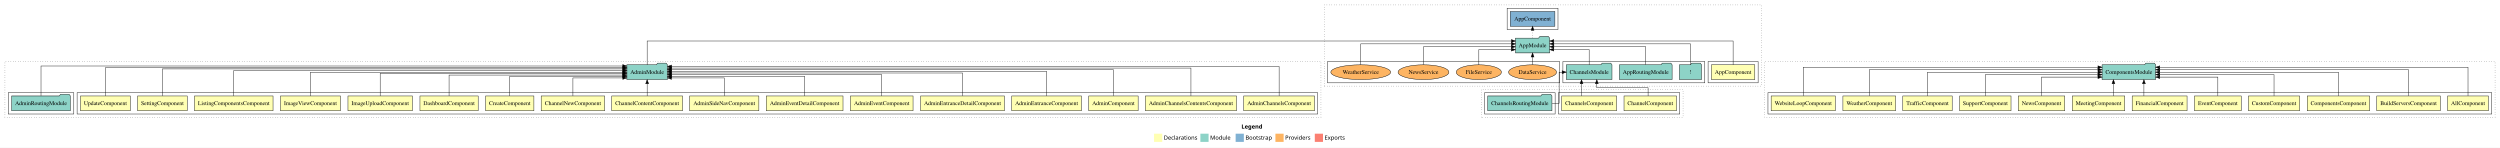
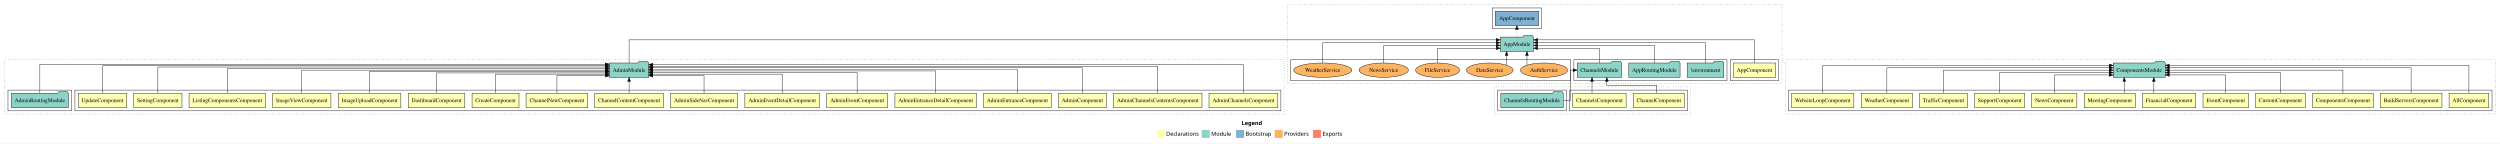
- <svg xmlns="http://www.w3.org/2000/svg" width="6096pt" height="360pt" viewBox="0.00 0.00 6096.00 360.00">
+ <svg xmlns="http://www.w3.org/2000/svg" width="6271pt" height="360pt" viewBox="0.00 0.00 6271.00 360.00">
  <g id="graph0" class="graph" transform="scale(1 1) rotate(0) translate(4 356)">
-     <polygon fill="#ffffff" stroke="transparent" points="-4,4 -4,-356 6092,-356 6092,4 -4,4" />
-     <text text-anchor="start" x="3023.009" y="-42.4" font-family="sans-serif" font-weight="bold" font-size="14.00" fill="#000000">Legend</text>
-     <polygon fill="#ffffb3" stroke="transparent" points="2810,-10 2810,-30 2830,-30 2830,-10 2810,-10" />
-     <text text-anchor="start" x="2833.629" y="-15.4" font-family="sans-serif" font-size="14.00" fill="#000000">  Declarations</text>
-     <polygon fill="#8dd3c7" stroke="transparent" points="2923,-10 2923,-30 2943,-30 2943,-10 2923,-10" />
-     <text text-anchor="start" x="2946.725" y="-15.4" font-family="sans-serif" font-size="14.00" fill="#000000">  Module</text>
-     <polygon fill="#80b1d3" stroke="transparent" points="3009,-10 3009,-30 3029,-30 3029,-10 3009,-10" />
-     <text text-anchor="start" x="3032.781" y="-15.4" font-family="sans-serif" font-size="14.00" fill="#000000">  Bootstrap</text>
-     <polygon fill="#fdb462" stroke="transparent" points="3106,-10 3106,-30 3126,-30 3126,-10 3106,-10" />
-     <text text-anchor="start" x="3129.673" y="-15.4" font-family="sans-serif" font-size="14.00" fill="#000000">  Providers</text>
-     <polygon fill="#fb8072" stroke="transparent" points="3202,-10 3202,-30 3222,-30 3222,-10 3202,-10" />
-     <text text-anchor="start" x="3225.726" y="-15.4" font-family="sans-serif" font-size="14.00" fill="#000000">  Exports</text>
+     <polygon fill="#ffffff" stroke="transparent" points="-4,4 -4,-356 6267,-356 6267,4 -4,4" />
+     <text text-anchor="start" x="3110.509" y="-42.4" font-family="sans-serif" font-weight="bold" font-size="14.00" fill="#000000">Legend</text>
+     <polygon fill="#ffffb3" stroke="transparent" points="2897.5,-10 2897.5,-30 2917.5,-30 2917.5,-10 2897.5,-10" />
+     <text text-anchor="start" x="2921.129" y="-15.4" font-family="sans-serif" font-size="14.00" fill="#000000">  Declarations</text>
+     <polygon fill="#8dd3c7" stroke="transparent" points="3010.5,-10 3010.5,-30 3030.5,-30 3030.5,-10 3010.5,-10" />
+     <text text-anchor="start" x="3034.225" y="-15.4" font-family="sans-serif" font-size="14.00" fill="#000000">  Module</text>
+     <polygon fill="#80b1d3" stroke="transparent" points="3096.5,-10 3096.5,-30 3116.5,-30 3116.5,-10 3096.5,-10" />
+     <text text-anchor="start" x="3120.281" y="-15.4" font-family="sans-serif" font-size="14.00" fill="#000000">  Bootstrap</text>
+     <polygon fill="#fdb462" stroke="transparent" points="3193.5,-10 3193.5,-30 3213.5,-30 3213.5,-10 3193.5,-10" />
+     <text text-anchor="start" x="3217.173" y="-15.4" font-family="sans-serif" font-size="14.00" fill="#000000">  Providers</text>
+     <polygon fill="#fb8072" stroke="transparent" points="3289.5,-10 3289.5,-30 3309.5,-30 3309.5,-10 3289.5,-10" />
+     <text text-anchor="start" x="3313.226" y="-15.4" font-family="sans-serif" font-size="14.00" fill="#000000">  Exports</text>
    <g id="clust1" class="cluster">
      <polygon fill="none" stroke="#000000" stroke-dasharray="1,5" points="8,-70 8,-206 3217,-206 3217,-70 8,-70" />
    </g>
    <g id="clust2" class="cluster">
      <polygon fill="none" stroke="#000000" points="184,-78 184,-130 3209,-130 3209,-78 184,-78" />
    </g>
    <g id="clust20" class="cluster">
      <polygon fill="none" stroke="#000000" points="16,-78 16,-130 176,-130 176,-78 16,-78" />
    </g>
    <g id="clust30" class="cluster">
-       <polygon fill="none" stroke="#000000" stroke-dasharray="1,5" points="3225,-146 3225,-344 4291,-344 4291,-146 3225,-146" />
+       <polygon fill="none" stroke="#000000" stroke-dasharray="1,5" points="3225,-146 3225,-344 4466,-344 4466,-146 3225,-146" />
    </g>
    <g id="clust31" class="cluster">
-       <polygon fill="none" stroke="#000000" points="4161,-154 4161,-206 4283,-206 4283,-154 4161,-154" />
+       <polygon fill="none" stroke="#000000" points="4336,-154 4336,-206 4458,-206 4458,-154 4336,-154" />
    </g>
    <g id="clust33" class="cluster">
-       <polygon fill="none" stroke="#000000" points="3807,-154 3807,-206 4153,-206 4153,-154 3807,-154" />
+       <polygon fill="none" stroke="#000000" points="3944,-154 3944,-206 4328,-206 4328,-154 3944,-154" />
    </g>
    <g id="clust35" class="cluster">
-       <polygon fill="none" stroke="#000000" points="3671,-284 3671,-336 3795,-336 3795,-284 3671,-284" />
+       <polygon fill="none" stroke="#000000" points="3739,-284 3739,-336 3863,-336 3863,-284 3739,-284" />
    </g>
    <g id="clust36" class="cluster">
-       <polygon fill="none" stroke="#000000" points="3233,-154 3233,-206 3799,-206 3799,-154 3233,-154" />
+       <polygon fill="none" stroke="#000000" points="3233,-154 3233,-206 3936,-206 3936,-154 3233,-154" />
    </g>
    <g id="clust43" class="cluster">
-       <polygon fill="none" stroke="#000000" stroke-dasharray="1,5" points="3608,-70 3608,-138 4100,-138 4100,-70 3608,-70" />
+       <polygon fill="none" stroke="#000000" stroke-dasharray="1,5" points="3745,-70 3745,-138 4237,-138 4237,-70 3745,-70" />
    </g>
    <g id="clust44" class="cluster">
-       <polygon fill="none" stroke="#000000" points="3796,-78 3796,-130 4092,-130 4092,-78 3796,-78" />
+       <polygon fill="none" stroke="#000000" points="3933,-78 3933,-130 4229,-130 4229,-78 3933,-78" />
    </g>
    <g id="clust47" class="cluster">
-       <polygon fill="none" stroke="#000000" points="3616,-78 3616,-130 3788,-130 3788,-78 3616,-78" />
+       <polygon fill="none" stroke="#000000" points="3753,-78 3753,-130 3925,-130 3925,-78 3753,-78" />
    </g>
    <g id="clust57" class="cluster">
-       <polygon fill="none" stroke="#000000" stroke-dasharray="1,5" points="4299,-70 4299,-206 6080,-206 6080,-70 4299,-70" />
+       <polygon fill="none" stroke="#000000" stroke-dasharray="1,5" points="4474,-70 4474,-206 6255,-206 6255,-70 4474,-70" />
    </g>
    <g id="clust58" class="cluster">
-       <polygon fill="none" stroke="#000000" points="4307,-78 4307,-130 6072,-130 6072,-78 4307,-78" />
+       <polygon fill="none" stroke="#000000" points="4482,-78 4482,-130 6247,-130 6247,-78 4482,-78" />
    </g>
    <g id="node1" class="node">
      <polygon fill="#ffffb3" stroke="#000000" points="3201.322,-122 3028.678,-122 3028.678,-86 3201.322,-86 3201.322,-122" />
      <text text-anchor="middle" x="3115" y="-99.8" font-family="Times,serif" font-size="14.00" fill="#000000">AdminChannelsComponent</text>
    </g>
    <g id="node18" class="node">
      <polygon fill="#8dd3c7" stroke="#000000" points="1623.439,-198 1620.439,-202 1599.439,-202 1596.439,-198 1524.561,-198 1524.561,-162 1623.439,-162 1623.439,-198" />
      <text text-anchor="middle" x="1574" y="-175.8" font-family="Times,serif" font-size="14.00" fill="#000000">AdminModule</text>
    </g>
    <g id="edge1" class="edge">
      <path fill="none" stroke="#000000" d="M3115,-122.213C3115,-148.511 3115,-194 3115,-194 3115,-194 1633.526,-194 1633.526,-194" />
      <polygon fill="#000000" stroke="#000000" points="1633.526,-190.5 1623.526,-194 1633.526,-197.5 1633.526,-190.5" />
    </g>
    <g id="node2" class="node">
      <polygon fill="#ffffb3" stroke="#000000" points="3011.098,-122 2788.902,-122 2788.902,-86 3011.098,-86 3011.098,-122" />
      <text text-anchor="middle" x="2900" y="-99.8" font-family="Times,serif" font-size="14.00" fill="#000000">AdminChannelsContentsComponent</text>
    </g>
    <g id="edge2" class="edge">
      <path fill="none" stroke="#000000" d="M2900,-122.238C2900,-147.483 2900,-190 2900,-190 2900,-190 1633.561,-190 1633.561,-190" />
      <polygon fill="#000000" stroke="#000000" points="1633.561,-186.5 1623.561,-190 1633.561,-193.5 1633.561,-186.5" />
    </g>
    <g id="node3" class="node">
      <polygon fill="#ffffb3" stroke="#000000" points="2771.22,-122 2650.78,-122 2650.78,-86 2771.22,-86 2771.22,-122" />
      <text text-anchor="middle" x="2711" y="-99.8" font-family="Times,serif" font-size="14.00" fill="#000000">AdminComponent</text>
    </g>
    <g id="edge3" class="edge">
      <path fill="none" stroke="#000000" d="M2711,-122.198C2711,-146.356 2711,-186 2711,-186 2711,-186 1633.22,-186 1633.22,-186" />
      <polygon fill="#000000" stroke="#000000" points="1633.22,-182.5 1623.22,-186 1633.22,-189.5 1633.22,-182.5" />
    </g>
    <g id="node4" class="node">
      <polygon fill="#ffffb3" stroke="#000000" points="2632.968,-122 2463.032,-122 2463.032,-86 2632.968,-86 2632.968,-122" />
      <text text-anchor="middle" x="2548" y="-99.8" font-family="Times,serif" font-size="14.00" fill="#000000">AdminEntranceComponent</text>
    </g>
    <g id="edge4" class="edge">
      <path fill="none" stroke="#000000" d="M2548,-122.091C2548,-145.133 2548,-182 2548,-182 2548,-182 1633.304,-182 1633.304,-182" />
      <polygon fill="#000000" stroke="#000000" points="1633.304,-178.5 1623.304,-182 1633.303,-185.5 1633.304,-178.5" />
    </g>
    <g id="node5" class="node">
      <polygon fill="#ffffb3" stroke="#000000" points="2445.175,-122 2240.825,-122 2240.825,-86 2445.175,-86 2445.175,-122" />
      <text text-anchor="middle" x="2343" y="-99.8" font-family="Times,serif" font-size="14.00" fill="#000000">AdminEntranceDetailComponent</text>
    </g>
    <g id="edge5" class="edge">
      <path fill="none" stroke="#000000" d="M2343,-122.292C2343,-144.206 2343,-178 2343,-178 2343,-178 1633.274,-178 1633.274,-178" />
      <polygon fill="#000000" stroke="#000000" points="1633.274,-174.5 1623.274,-178 1633.274,-181.5 1633.274,-174.5" />
    </g>
    <g id="node6" class="node">
      <polygon fill="#ffffb3" stroke="#000000" points="2222.378,-122 2069.622,-122 2069.622,-86 2222.378,-86 2222.378,-122" />
      <text text-anchor="middle" x="2146" y="-99.8" font-family="Times,serif" font-size="14.00" fill="#000000">AdminEventComponent</text>
    </g>
    <g id="edge6" class="edge">
      <path fill="none" stroke="#000000" d="M2146,-122.027C2146,-142.767 2146,-174 2146,-174 2146,-174 1633.264,-174 1633.264,-174" />
      <polygon fill="#000000" stroke="#000000" points="1633.264,-170.5 1623.264,-174 1633.263,-177.5 1633.264,-170.5" />
    </g>
    <g id="node7" class="node">
      <polygon fill="#ffffb3" stroke="#000000" points="2051.586,-122 1864.414,-122 1864.414,-86 2051.586,-86 2051.586,-122" />
      <text text-anchor="middle" x="1958" y="-99.8" font-family="Times,serif" font-size="14.00" fill="#000000">AdminEventDetailComponent</text>
    </g>
    <g id="edge7" class="edge">
      <path fill="none" stroke="#000000" d="M1958,-122.035C1958,-141.576 1958,-170 1958,-170 1958,-170 1633.415,-170 1633.415,-170" />
      <polygon fill="#000000" stroke="#000000" points="1633.415,-166.5 1623.415,-170 1633.415,-173.5 1633.415,-166.5" />
    </g>
    <g id="node8" class="node">
      <polygon fill="#ffffb3" stroke="#000000" points="1846.43,-122 1677.57,-122 1677.57,-86 1846.43,-86 1846.43,-122" />
      <text text-anchor="middle" x="1762" y="-99.8" font-family="Times,serif" font-size="14.00" fill="#000000">AdminSideNavComponent</text>
    </g>
    <g id="edge8" class="edge">
      <path fill="none" stroke="#000000" d="M1762,-122.267C1762,-140.555 1762,-166 1762,-166 1762,-166 1633.395,-166 1633.395,-166" />
      <polygon fill="#000000" stroke="#000000" points="1633.395,-162.5 1623.395,-166 1633.395,-169.5 1633.395,-162.5" />
    </g>
    <g id="node9" class="node">
      <polygon fill="#ffffb3" stroke="#000000" points="1660.322,-122 1487.678,-122 1487.678,-86 1660.322,-86 1660.322,-122" />
      <text text-anchor="middle" x="1574" y="-99.8" font-family="Times,serif" font-size="14.00" fill="#000000">ChannelContentComponent</text>
    </g>
    <g id="edge9" class="edge">
      <path fill="none" stroke="#000000" d="M1574,-122.011C1574,-122.011 1574,-151.855 1574,-151.855" />
      <polygon fill="#000000" stroke="#000000" points="1570.5,-151.855 1574,-161.855 1577.5,-151.855 1570.5,-151.855" />
    </g>
    <g id="node10" class="node">
      <polygon fill="#ffffb3" stroke="#000000" points="1470.417,-122 1315.583,-122 1315.583,-86 1470.417,-86 1470.417,-122" />
      <text text-anchor="middle" x="1393" y="-99.8" font-family="Times,serif" font-size="14.00" fill="#000000">ChannelNewComponent</text>
    </g>
    <g id="edge10" class="edge">
      <path fill="none" stroke="#000000" d="M1393,-122.267C1393,-140.555 1393,-166 1393,-166 1393,-166 1514.541,-166 1514.541,-166" />
      <polygon fill="#000000" stroke="#000000" points="1514.541,-169.5 1524.541,-166 1514.541,-162.5 1514.541,-169.5" />
    </g>
    <g id="node11" class="node">
      <polygon fill="#ffffb3" stroke="#000000" points="1297.864,-122 1180.136,-122 1180.136,-86 1297.864,-86 1297.864,-122" />
      <text text-anchor="middle" x="1239" y="-99.8" font-family="Times,serif" font-size="14.00" fill="#000000">CreateComponent</text>
    </g>
    <g id="edge11" class="edge">
      <path fill="none" stroke="#000000" d="M1239,-122.035C1239,-141.576 1239,-170 1239,-170 1239,-170 1514.57,-170 1514.57,-170" />
      <polygon fill="#000000" stroke="#000000" points="1514.57,-173.5 1524.57,-170 1514.57,-166.5 1514.57,-173.5" />
    </g>
    <g id="node12" class="node">
      <polygon fill="#ffffb3" stroke="#000000" points="1161.973,-122 1020.027,-122 1020.027,-86 1161.973,-86 1161.973,-122" />
      <text text-anchor="middle" x="1091" y="-99.8" font-family="Times,serif" font-size="14.00" fill="#000000">DashboardComponent</text>
    </g>
    <g id="edge12" class="edge">
      <path fill="none" stroke="#000000" d="M1091,-122.129C1091,-142.572 1091,-173 1091,-173 1091,-173 1514.58,-173 1514.58,-173" />
      <polygon fill="#000000" stroke="#000000" points="1514.58,-176.5 1524.58,-173 1514.58,-169.5 1514.58,-176.5" />
    </g>
    <g id="node13" class="node">
      <polygon fill="#ffffb3" stroke="#000000" points="1001.525,-122 844.475,-122 844.475,-86 1001.525,-86 1001.525,-122" />
      <text text-anchor="middle" x="923" y="-99.8" font-family="Times,serif" font-size="14.00" fill="#000000">ImageUploadComponent</text>
    </g>
    <g id="edge13" class="edge">
      <path fill="none" stroke="#000000" d="M923,-122.045C923,-143.662 923,-177 923,-177 923,-177 1514.535,-177 1514.535,-177" />
      <polygon fill="#000000" stroke="#000000" points="1514.535,-180.5 1524.535,-177 1514.535,-173.5 1514.535,-180.5" />
    </g>
    <g id="node14" class="node">
      <polygon fill="#ffffb3" stroke="#000000" points="826.132,-122 679.868,-122 679.868,-86 826.132,-86 826.132,-122" />
      <text text-anchor="middle" x="753" y="-99.8" font-family="Times,serif" font-size="14.00" fill="#000000">ImageViewComponent</text>
    </g>
    <g id="edge14" class="edge">
      <path fill="none" stroke="#000000" d="M753,-122.011C753,-144.485 753,-180 753,-180 753,-180 1514.492,-180 1514.492,-180" />
      <polygon fill="#000000" stroke="#000000" points="1514.492,-183.5 1524.492,-180 1514.492,-176.5 1514.492,-183.5" />
    </g>
    <g id="node15" class="node">
      <polygon fill="#ffffb3" stroke="#000000" points="661.779,-122 470.221,-122 470.221,-86 661.779,-86 661.779,-122" />
      <text text-anchor="middle" x="566" y="-99.8" font-family="Times,serif" font-size="14.00" fill="#000000">ListingComponentsComponent</text>
    </g>
    <g id="edge15" class="edge">
      <path fill="none" stroke="#000000" d="M566,-122.153C566,-145.757 566,-184 566,-184 566,-184 1514.7,-184 1514.7,-184" />
      <polygon fill="#000000" stroke="#000000" points="1514.7,-187.5 1524.7,-184 1514.7,-180.5 1514.7,-187.5" />
    </g>
    <g id="node16" class="node">
      <polygon fill="#ffffb3" stroke="#000000" points="452.501,-122 331.499,-122 331.499,-86 452.501,-86 452.501,-122" />
      <text text-anchor="middle" x="392" y="-99.8" font-family="Times,serif" font-size="14.00" fill="#000000">SettingComponent</text>
    </g>
    <g id="edge16" class="edge">
      <path fill="none" stroke="#000000" d="M392,-122.227C392,-146.932 392,-188 392,-188 392,-188 1514.716,-188 1514.716,-188" />
      <polygon fill="#000000" stroke="#000000" points="1514.716,-191.5 1524.716,-188 1514.716,-184.5 1514.716,-191.5" />
    </g>
    <g id="node17" class="node">
      <polygon fill="#ffffb3" stroke="#000000" points="313.759,-122 192.241,-122 192.241,-86 313.759,-86 313.759,-122" />
      <text text-anchor="middle" x="253" y="-99.8" font-family="Times,serif" font-size="14.00" fill="#000000">UpdateComponent</text>
    </g>
    <g id="edge17" class="edge">
      <path fill="none" stroke="#000000" d="M253,-122.026C253,-147.509 253,-191 253,-191 253,-191 1514.626,-191 1514.626,-191" />
      <polygon fill="#000000" stroke="#000000" points="1514.626,-194.5 1524.626,-191 1514.626,-187.5 1514.626,-194.5" />
    </g>
    <g id="node21" class="node">
-       <polygon fill="#8dd3c7" stroke="#000000" points="3774.657,-263 3771.657,-267 3750.657,-267 3747.657,-263 3691.343,-263 3691.343,-227 3774.657,-227 3774.657,-263" />
-       <text text-anchor="middle" x="3733" y="-240.8" font-family="Times,serif" font-size="14.00" fill="#000000">AppModule</text>
+       <polygon fill="#8dd3c7" stroke="#000000" points="3842.657,-263 3839.657,-267 3818.657,-267 3815.657,-263 3759.343,-263 3759.343,-227 3842.657,-227 3842.657,-263" />
+       <text text-anchor="middle" x="3801" y="-240.8" font-family="Times,serif" font-size="14.00" fill="#000000">AppModule</text>
    </g>
    <g id="edge21" class="edge">
-       <path fill="none" stroke="#000000" d="M1574,-198.011C1574,-220.485 1574,-256 1574,-256 1574,-256 3681.321,-256 3681.321,-256" />
-       <polygon fill="#000000" stroke="#000000" points="3681.321,-259.5 3691.321,-256 3681.321,-252.5 3681.321,-259.5" />
+       <path fill="none" stroke="#000000" d="M1574,-198.011C1574,-220.485 1574,-256 1574,-256 1574,-256 3748.991,-256 3748.991,-256" />
+       <polygon fill="#000000" stroke="#000000" points="3748.991,-259.5 3758.991,-256 3748.991,-252.5 3748.991,-259.5" />
    </g>
    <g id="node19" class="node">
      <polygon fill="#8dd3c7" stroke="#000000" points="167.556,-122 164.556,-126 143.556,-126 140.556,-122 24.444,-122 24.444,-86 167.556,-86 167.556,-122" />
      <text text-anchor="middle" x="96" y="-99.8" font-family="Times,serif" font-size="14.00" fill="#000000">AdminRoutingModule</text>
    </g>
    <g id="edge18" class="edge">
      <path fill="none" stroke="#000000" d="M96,-122.415C96,-149.006 96,-195 96,-195 96,-195 1514.402,-195 1514.402,-195" />
      <polygon fill="#000000" stroke="#000000" points="1514.402,-198.5 1524.402,-195 1514.402,-191.5 1514.402,-198.5" />
    </g>
    <g id="node20" class="node">
-       <polygon fill="#ffffb3" stroke="#000000" points="4274.94,-198 4169.06,-198 4169.06,-162 4274.94,-162 4274.94,-198" />
-       <text text-anchor="middle" x="4222" y="-175.8" font-family="Times,serif" font-size="14.00" fill="#000000">AppComponent</text>
+       <polygon fill="#ffffb3" stroke="#000000" points="4449.94,-198 4344.06,-198 4344.06,-162 4449.94,-162 4449.94,-198" />
+       <text text-anchor="middle" x="4397" y="-175.8" font-family="Times,serif" font-size="14.00" fill="#000000">AppComponent</text>
    </g>
    <g id="edge19" class="edge">
-       <path fill="none" stroke="#000000" d="M4222,-198.011C4222,-220.485 4222,-256 4222,-256 4222,-256 3784.692,-256 3784.692,-256" />
-       <polygon fill="#000000" stroke="#000000" points="3784.692,-252.5 3774.692,-256 3784.692,-259.5 3784.692,-252.5" />
+       <path fill="none" stroke="#000000" d="M4397,-198.011C4397,-220.485 4397,-256 4397,-256 4397,-256 3852.91,-256 3852.91,-256" />
+       <polygon fill="#000000" stroke="#000000" points="3852.91,-252.5 3842.91,-256 3852.91,-259.5 3852.91,-252.5" />
    </g>
    <g id="node25" class="node">
-       <polygon fill="#80b1d3" stroke="#000000" points="3787.439,-328 3678.561,-328 3678.561,-292 3787.439,-292 3787.439,-328" />
-       <text text-anchor="middle" x="3733" y="-305.8" font-family="Times,serif" font-size="14.00" fill="#000000">AppComponent </text>
+       <polygon fill="#80b1d3" stroke="#000000" points="3855.439,-328 3746.561,-328 3746.561,-292 3855.439,-292 3855.439,-328" />
+       <text text-anchor="middle" x="3801" y="-305.8" font-family="Times,serif" font-size="14.00" fill="#000000">AppComponent </text>
    </g>
    <g id="edge24" class="edge">
-       <path fill="none" stroke="#000000" stroke-dasharray="1,5" d="M3733,-263.106C3733,-263.106 3733,-281.991 3733,-281.991" />
-       <polygon fill="#000000" stroke="#000000" points="3729.5,-281.991 3733,-291.991 3736.5,-281.991 3729.5,-281.991" />
+       <path fill="none" stroke="#000000" stroke-dasharray="1,5" d="M3801,-263.106C3801,-263.106 3801,-281.991 3801,-281.991" />
+       <polygon fill="#000000" stroke="#000000" points="3797.5,-281.991 3801,-291.991 3804.5,-281.991 3797.5,-281.991" />
    </g>
    <g id="node22" class="node">
-       <polygon fill="#8dd3c7" stroke="#000000" points="4145,-198 4142,-202 4121,-202 4118,-198 4091,-198 4091,-162 4145,-162 4145,-198" />
-       <text text-anchor="middle" x="4118" y="-175.8" font-family="Times,serif" font-size="14.00" fill="#000000">!</text>
+       <polygon fill="#8dd3c7" stroke="#000000" points="4319.923,-198 4316.923,-202 4295.923,-202 4292.923,-198 4228.077,-198 4228.077,-162 4319.923,-162 4319.923,-198" />
+       <text text-anchor="middle" x="4274" y="-175.8" font-family="Times,serif" font-size="14.00" fill="#000000">!environment</text>
    </g>
    <g id="edge20" class="edge">
-       <path fill="none" stroke="#000000" d="M4118,-198.129C4118,-218.572 4118,-249 4118,-249 4118,-249 3784.935,-249 3784.935,-249" />
-       <polygon fill="#000000" stroke="#000000" points="3784.935,-245.5 3774.935,-249 3784.935,-252.5 3784.935,-245.5" />
+       <path fill="none" stroke="#000000" d="M4274,-198.129C4274,-218.572 4274,-249 4274,-249 4274,-249 3852.976,-249 3852.976,-249" />
+       <polygon fill="#000000" stroke="#000000" points="3852.976,-245.5 3842.976,-249 3852.976,-252.5 3852.976,-245.5" />
    </g>
    <g id="node23" class="node">
-       <polygon fill="#8dd3c7" stroke="#000000" points="4073.274,-198 4070.274,-202 4049.274,-202 4046.274,-198 3944.726,-198 3944.726,-162 4073.274,-162 4073.274,-198" />
-       <text text-anchor="middle" x="4009" y="-175.8" font-family="Times,serif" font-size="14.00" fill="#000000">AppRoutingModule</text>
+       <polygon fill="#8dd3c7" stroke="#000000" points="4210.274,-198 4207.274,-202 4186.274,-202 4183.274,-198 4081.726,-198 4081.726,-162 4210.274,-162 4210.274,-198" />
+       <text text-anchor="middle" x="4146" y="-175.8" font-family="Times,serif" font-size="14.00" fill="#000000">AppRoutingModule</text>
    </g>
    <g id="edge22" class="edge">
-       <path fill="none" stroke="#000000" d="M4009,-198.267C4009,-216.555 4009,-242 4009,-242 4009,-242 3784.919,-242 3784.919,-242" />
-       <polygon fill="#000000" stroke="#000000" points="3784.919,-238.5 3774.919,-242 3784.918,-245.5 3784.919,-238.5" />
+       <path fill="none" stroke="#000000" d="M4146,-198.267C4146,-216.555 4146,-242 4146,-242 4146,-242 3852.959,-242 3852.959,-242" />
+       <polygon fill="#000000" stroke="#000000" points="3852.959,-238.5 3842.959,-242 3852.959,-245.5 3852.959,-238.5" />
    </g>
    <g id="node24" class="node">
-       <polygon fill="#8dd3c7" stroke="#000000" points="3926.651,-198 3923.651,-202 3902.651,-202 3899.651,-198 3815.349,-198 3815.349,-162 3926.651,-162 3926.651,-198" />
-       <text text-anchor="middle" x="3871" y="-175.8" font-family="Times,serif" font-size="14.00" fill="#000000">ChannelsModule</text>
+       <polygon fill="#8dd3c7" stroke="#000000" points="4063.651,-198 4060.651,-202 4039.651,-202 4036.651,-198 3952.349,-198 3952.349,-162 4063.651,-162 4063.651,-198" />
+       <text text-anchor="middle" x="4008" y="-175.8" font-family="Times,serif" font-size="14.00" fill="#000000">ChannelsModule</text>
    </g>
    <g id="edge23" class="edge">
-       <path fill="none" stroke="#000000" d="M3871,-198.009C3871,-214.049 3871,-235 3871,-235 3871,-235 3784.779,-235 3784.779,-235" />
-       <polygon fill="#000000" stroke="#000000" points="3784.779,-231.5 3774.779,-235 3784.779,-238.5 3784.779,-231.5" />
+       <path fill="none" stroke="#000000" d="M4008,-198.009C4008,-214.049 4008,-235 4008,-235 4008,-235 3852.89,-235 3852.89,-235" />
+       <polygon fill="#000000" stroke="#000000" points="3852.89,-231.5 3842.89,-235 3852.89,-238.5 3852.89,-231.5" />
    </g>
    <g id="node26" class="node">
+       <ellipse fill="#fdb462" stroke="#000000" cx="3869" cy="-180" rx="59.108" ry="18" />
+       <text text-anchor="middle" x="3869" y="-175.8" font-family="Times,serif" font-size="14.00" fill="#000000">AuthService</text>
+     </g>
+     <g id="edge25" class="edge">
+       <path fill="none" stroke="#000000" d="M3826.262,-192.533C3826.262,-192.533 3826.262,-216.851 3826.262,-216.851" />
+       <polygon fill="#000000" stroke="#000000" points="3822.762,-216.851 3826.262,-226.851 3829.762,-216.851 3822.762,-216.851" />
+     </g>
+     <g id="node27" class="node">
      <ellipse fill="#fdb462" stroke="#000000" cx="3733" cy="-180" rx="58.441" ry="18" />
      <text text-anchor="middle" x="3733" y="-175.8" font-family="Times,serif" font-size="14.00" fill="#000000">DataService</text>
    </g>
-     <g id="edge25" class="edge">
-       <path fill="none" stroke="#000000" d="M3733,-198.106C3733,-198.106 3733,-216.991 3733,-216.991" />
-       <polygon fill="#000000" stroke="#000000" points="3729.5,-216.991 3733,-226.991 3736.5,-216.991 3729.5,-216.991" />
-     </g>
-     <g id="node27" class="node">
+     <g id="edge26" class="edge">
+       <path fill="none" stroke="#000000" d="M3775.196,-192.533C3775.196,-192.533 3775.196,-216.851 3775.196,-216.851" />
+       <polygon fill="#000000" stroke="#000000" points="3771.696,-216.851 3775.196,-226.851 3778.696,-216.851 3771.696,-216.851" />
+     </g>
+     <g id="node28" class="node">
      <ellipse fill="#fdb462" stroke="#000000" cx="3602" cy="-180" rx="55.029" ry="18" />
      <text text-anchor="middle" x="3602" y="-175.8" font-family="Times,serif" font-size="14.00" fill="#000000">FileService</text>
    </g>
-     <g id="edge26" class="edge">
-       <path fill="none" stroke="#000000" d="M3602,-198.009C3602,-214.049 3602,-235 3602,-235 3602,-235 3681.191,-235 3681.191,-235" />
-       <polygon fill="#000000" stroke="#000000" points="3681.191,-238.5 3691.191,-235 3681.191,-231.5 3681.191,-238.5" />
-     </g>
-     <g id="node28" class="node">
+     <g id="edge27" class="edge">
+       <path fill="none" stroke="#000000" d="M3602,-198.009C3602,-214.049 3602,-235 3602,-235 3602,-235 3749.283,-235 3749.283,-235" />
+       <polygon fill="#000000" stroke="#000000" points="3749.283,-238.5 3759.283,-235 3749.283,-231.5 3749.283,-238.5" />
+     </g>
+     <g id="node29" class="node">
      <ellipse fill="#fdb462" stroke="#000000" cx="3467" cy="-180" rx="61.954" ry="18" />
      <text text-anchor="middle" x="3467" y="-175.8" font-family="Times,serif" font-size="14.00" fill="#000000">NewsService</text>
    </g>
-     <g id="edge27" class="edge">
-       <path fill="none" stroke="#000000" d="M3467,-198.267C3467,-216.555 3467,-242 3467,-242 3467,-242 3681.145,-242 3681.145,-242" />
-       <polygon fill="#000000" stroke="#000000" points="3681.145,-245.5 3691.145,-242 3681.145,-238.5 3681.145,-245.5" />
-     </g>
-     <g id="node29" class="node">
+     <g id="edge28" class="edge">
+       <path fill="none" stroke="#000000" d="M3467,-198.267C3467,-216.555 3467,-242 3467,-242 3467,-242 3749.037,-242 3749.037,-242" />
+       <polygon fill="#000000" stroke="#000000" points="3749.037,-245.5 3759.037,-242 3749.037,-238.5 3749.037,-245.5" />
+     </g>
+     <g id="node30" class="node">
      <ellipse fill="#fdb462" stroke="#000000" cx="3314" cy="-180" rx="72.889" ry="18" />
      <text text-anchor="middle" x="3314" y="-175.8" font-family="Times,serif" font-size="14.00" fill="#000000">WeatherService</text>
    </g>
-     <g id="edge28" class="edge">
-       <path fill="none" stroke="#000000" d="M3314,-198.129C3314,-218.572 3314,-249 3314,-249 3314,-249 3681.293,-249 3681.293,-249" />
-       <polygon fill="#000000" stroke="#000000" points="3681.293,-252.5 3691.293,-249 3681.293,-245.5 3681.293,-252.5" />
-     </g>
-     <g id="node30" class="node">
-       <polygon fill="#ffffb3" stroke="#000000" points="4083.989,-122 3956.011,-122 3956.011,-86 4083.989,-86 4083.989,-122" />
-       <text text-anchor="middle" x="4020" y="-99.8" font-family="Times,serif" font-size="14.00" fill="#000000">ChannelComponent</text>
-     </g>
    <g id="edge29" class="edge">
-       <path fill="none" stroke="#000000" d="M4014.696,-122.11C4014.696,-131.897 4014.696,-142 4014.696,-142 4014.696,-142 3889.608,-142 3889.608,-142 3889.608,-142 3889.608,-151.89 3889.608,-151.89" />
-       <polygon fill="#000000" stroke="#000000" points="3886.109,-151.89 3889.608,-161.89 3893.109,-151.89 3886.109,-151.89" />
+       <path fill="none" stroke="#000000" d="M3314,-198.129C3314,-218.572 3314,-249 3314,-249 3314,-249 3749.057,-249 3749.057,-249" />
+       <polygon fill="#000000" stroke="#000000" points="3749.057,-252.5 3759.057,-249 3749.057,-245.5 3749.057,-252.5" />
    </g>
    <g id="node31" class="node">
-       <polygon fill="#ffffb3" stroke="#000000" points="3937.934,-122 3804.066,-122 3804.066,-86 3937.934,-86 3937.934,-122" />
-       <text text-anchor="middle" x="3871" y="-99.8" font-family="Times,serif" font-size="14.00" fill="#000000">ChannelsComponent</text>
+       <polygon fill="#ffffb3" stroke="#000000" points="4220.989,-122 4093.011,-122 4093.011,-86 4220.989,-86 4220.989,-122" />
+       <text text-anchor="middle" x="4157" y="-99.8" font-family="Times,serif" font-size="14.00" fill="#000000">ChannelComponent</text>
    </g>
    <g id="edge30" class="edge">
-       <path fill="none" stroke="#000000" d="M3852.392,-122.011C3852.392,-122.011 3852.392,-151.855 3852.392,-151.855" />
-       <polygon fill="#000000" stroke="#000000" points="3848.892,-151.855 3852.392,-161.855 3855.892,-151.855 3848.892,-151.855" />
+       <path fill="none" stroke="#000000" d="M4151.696,-122.11C4151.696,-131.897 4151.696,-142 4151.696,-142 4151.696,-142 4026.608,-142 4026.608,-142 4026.608,-142 4026.608,-151.89 4026.608,-151.89" />
+       <polygon fill="#000000" stroke="#000000" points="4023.109,-151.89 4026.608,-161.89 4030.109,-151.89 4023.109,-151.89" />
    </g>
    <g id="node32" class="node">
-       <polygon fill="#8dd3c7" stroke="#000000" points="3780.269,-122 3777.269,-126 3756.269,-126 3753.269,-122 3623.731,-122 3623.731,-86 3780.269,-86 3780.269,-122" />
-       <text text-anchor="middle" x="3702" y="-99.8" font-family="Times,serif" font-size="14.00" fill="#000000">ChannelsRoutingModule</text>
+       <polygon fill="#ffffb3" stroke="#000000" points="4074.934,-122 3941.066,-122 3941.066,-86 4074.934,-86 4074.934,-122" />
+       <text text-anchor="middle" x="4008" y="-99.8" font-family="Times,serif" font-size="14.00" fill="#000000">ChannelsComponent</text>
    </g>
    <g id="edge31" class="edge">
-       <path fill="none" stroke="#000000" d="M3780.633,-104C3790.796,-104 3797.752,-104 3797.752,-104 3797.752,-104 3797.752,-180 3797.752,-180 3797.752,-180 3805.111,-180 3805.111,-180" />
-       <polygon fill="#000000" stroke="#000000" points="3805.111,-183.5 3815.111,-180 3805.111,-176.5 3805.111,-183.5" />
+       <path fill="none" stroke="#000000" d="M3989.392,-122.011C3989.392,-122.011 3989.392,-151.855 3989.392,-151.855" />
+       <polygon fill="#000000" stroke="#000000" points="3985.892,-151.855 3989.392,-161.855 3992.892,-151.855 3985.892,-151.855" />
    </g>
    <g id="node33" class="node">
-       <polygon fill="#ffffb3" stroke="#000000" points="6063.72,-122 5964.28,-122 5964.28,-86 6063.72,-86 6063.72,-122" />
-       <text text-anchor="middle" x="6014" y="-99.8" font-family="Times,serif" font-size="14.00" fill="#000000">AllComponent</text>
+       <polygon fill="#8dd3c7" stroke="#000000" points="3917.269,-122 3914.269,-126 3893.269,-126 3890.269,-122 3760.731,-122 3760.731,-86 3917.269,-86 3917.269,-122" />
+       <text text-anchor="middle" x="3839" y="-99.8" font-family="Times,serif" font-size="14.00" fill="#000000">ChannelsRoutingModule</text>
+     </g>
+     <g id="edge32" class="edge">
+       <path fill="none" stroke="#000000" d="M3917.668,-104C3927.834,-104 3934.794,-104 3934.794,-104 3934.794,-104 3934.794,-180 3934.794,-180 3934.794,-180 3942.142,-180 3942.142,-180" />
+       <polygon fill="#000000" stroke="#000000" points="3942.142,-183.5 3952.142,-180 3942.142,-176.5 3942.142,-183.5" />
+     </g>
+     <g id="node34" class="node">
+       <polygon fill="#ffffb3" stroke="#000000" points="6238.72,-122 6139.28,-122 6139.28,-86 6238.72,-86 6238.72,-122" />
+       <text text-anchor="middle" x="6189" y="-99.8" font-family="Times,serif" font-size="14.00" fill="#000000">AllComponent</text>
+     </g>
+     <g id="node46" class="node">
+       <polygon fill="#8dd3c7" stroke="#000000" points="5427.327,-198 5424.327,-202 5403.327,-202 5400.327,-198 5296.673,-198 5296.673,-162 5427.327,-162 5427.327,-198" />
+       <text text-anchor="middle" x="5362" y="-175.8" font-family="Times,serif" font-size="14.00" fill="#000000">ComponentsModule</text>
+     </g>
+     <g id="edge33" class="edge">
+       <path fill="none" stroke="#000000" d="M6189,-122.234C6189,-148.009 6189,-192 6189,-192 6189,-192 5437.239,-192 5437.239,-192" />
+       <polygon fill="#000000" stroke="#000000" points="5437.239,-188.5 5427.239,-192 5437.239,-195.5 5437.239,-188.5" />
+     </g>
+     <g id="node35" class="node">
+       <polygon fill="#ffffb3" stroke="#000000" points="6121.428,-122 5966.572,-122 5966.572,-86 6121.428,-86 6121.428,-122" />
+       <text text-anchor="middle" x="6044" y="-99.8" font-family="Times,serif" font-size="14.00" fill="#000000">BuildServersComponent</text>
+     </g>
+     <g id="edge34" class="edge">
+       <path fill="none" stroke="#000000" d="M6044,-122.198C6044,-146.356 6044,-186 6044,-186 6044,-186 5437.393,-186 5437.393,-186" />
+       <polygon fill="#000000" stroke="#000000" points="5437.393,-182.5 5427.393,-186 5437.393,-189.5 5437.393,-182.5" />
+     </g>
+     <g id="node36" class="node">
+       <polygon fill="#ffffb3" stroke="#000000" points="5949.109,-122 5796.891,-122 5796.891,-86 5949.109,-86 5949.109,-122" />
+       <text text-anchor="middle" x="5873" y="-99.8" font-family="Times,serif" font-size="14.00" fill="#000000">ComponentsComponent</text>
+     </g>
+     <g id="edge35" class="edge">
+       <path fill="none" stroke="#000000" d="M5873,-122.011C5873,-144.485 5873,-180 5873,-180 5873,-180 5437.238,-180 5437.238,-180" />
+       <polygon fill="#000000" stroke="#000000" points="5437.238,-176.5 5427.238,-180 5437.238,-183.5 5437.238,-176.5" />
+     </g>
+     <g id="node37" class="node">
+       <polygon fill="#ffffb3" stroke="#000000" points="5778.395,-122 5653.605,-122 5653.605,-86 5778.395,-86 5778.395,-122" />
+       <text text-anchor="middle" x="5716" y="-99.8" font-family="Times,serif" font-size="14.00" fill="#000000">CustomComponent</text>
+     </g>
+     <g id="edge36" class="edge">
+       <path fill="none" stroke="#000000" d="M5716,-122.027C5716,-142.767 5716,-174 5716,-174 5716,-174 5437.342,-174 5437.342,-174" />
+       <polygon fill="#000000" stroke="#000000" points="5437.342,-170.5 5427.342,-174 5437.342,-177.5 5437.342,-170.5" />
+     </g>
+     <g id="node38" class="node">
+       <polygon fill="#ffffb3" stroke="#000000" points="5635.99,-122 5522.01,-122 5522.01,-86 5635.99,-86 5635.99,-122" />
+       <text text-anchor="middle" x="5579" y="-99.8" font-family="Times,serif" font-size="14.00" fill="#000000">EventComponent</text>
+     </g>
+     <g id="edge37" class="edge">
+       <path fill="none" stroke="#000000" d="M5579,-122.169C5579,-141.09 5579,-168 5579,-168 5579,-168 5437.401,-168 5437.401,-168" />
+       <polygon fill="#000000" stroke="#000000" points="5437.401,-164.5 5427.401,-168 5437.401,-171.5 5437.401,-164.5" />
+     </g>
+     <g id="node39" class="node">
+       <polygon fill="#ffffb3" stroke="#000000" points="5503.931,-122 5370.069,-122 5370.069,-86 5503.931,-86 5503.931,-122" />
+       <text text-anchor="middle" x="5437" y="-99.8" font-family="Times,serif" font-size="14.00" fill="#000000">FinancialComponent</text>
+     </g>
+     <g id="edge38" class="edge">
+       <path fill="none" stroke="#000000" d="M5398.724,-122.011C5398.724,-122.011 5398.724,-151.855 5398.724,-151.855" />
+       <polygon fill="#000000" stroke="#000000" points="5395.224,-151.855 5398.724,-161.855 5402.224,-151.855 5395.224,-151.855" />
+     </g>
+     <g id="node40" class="node">
+       <polygon fill="#ffffb3" stroke="#000000" points="5351.987,-122 5224.013,-122 5224.013,-86 5351.987,-86 5351.987,-122" />
+       <text text-anchor="middle" x="5288" y="-99.8" font-family="Times,serif" font-size="14.00" fill="#000000">MeetingComponent</text>
+     </g>
+     <g id="edge39" class="edge">
+       <path fill="none" stroke="#000000" d="M5324.415,-122.011C5324.415,-122.011 5324.415,-151.855 5324.415,-151.855" />
+       <polygon fill="#000000" stroke="#000000" points="5320.915,-151.855 5324.415,-161.855 5327.915,-151.855 5320.915,-151.855" />
+     </g>
+     <g id="node41" class="node">
+       <polygon fill="#ffffb3" stroke="#000000" points="5205.705,-122 5092.295,-122 5092.295,-86 5205.705,-86 5205.705,-122" />
+       <text text-anchor="middle" x="5149" y="-99.8" font-family="Times,serif" font-size="14.00" fill="#000000">NewsComponent</text>
+     </g>
+     <g id="edge40" class="edge">
+       <path fill="none" stroke="#000000" d="M5149,-122.169C5149,-141.09 5149,-168 5149,-168 5149,-168 5286.645,-168 5286.645,-168" />
+       <polygon fill="#000000" stroke="#000000" points="5286.645,-171.5 5296.645,-168 5286.645,-164.5 5286.645,-171.5" />
+     </g>
+     <g id="node42" class="node">
+       <polygon fill="#ffffb3" stroke="#000000" points="5074.667,-122 4949.333,-122 4949.333,-86 5074.667,-86 5074.667,-122" />
+       <text text-anchor="middle" x="5012" y="-99.8" font-family="Times,serif" font-size="14.00" fill="#000000">SupportComponent</text>
+     </g>
+     <g id="edge41" class="edge">
+       <path fill="none" stroke="#000000" d="M5012,-122.027C5012,-142.767 5012,-174 5012,-174 5012,-174 5286.578,-174 5286.578,-174" />
+       <polygon fill="#000000" stroke="#000000" points="5286.578,-177.5 5296.578,-174 5286.578,-170.5 5286.578,-177.5" />
+     </g>
+     <g id="node43" class="node">
+       <polygon fill="#ffffb3" stroke="#000000" points="4931.187,-122 4810.813,-122 4810.813,-86 4931.187,-86 4931.187,-122" />
+       <text text-anchor="middle" x="4871" y="-99.8" font-family="Times,serif" font-size="14.00" fill="#000000">TrafficComponent</text>
+     </g>
+     <g id="edge42" class="edge">
+       <path fill="none" stroke="#000000" d="M4871,-122.011C4871,-144.485 4871,-180 4871,-180 4871,-180 5286.799,-180 5286.799,-180" />
+       <polygon fill="#000000" stroke="#000000" points="5286.799,-183.5 5296.799,-180 5286.799,-176.5 5286.799,-183.5" />
+     </g>
+     <g id="node44" class="node">
+       <polygon fill="#ffffb3" stroke="#000000" points="4793.242,-122 4664.758,-122 4664.758,-86 4793.242,-86 4793.242,-122" />
+       <text text-anchor="middle" x="4729" y="-99.8" font-family="Times,serif" font-size="14.00" fill="#000000">WeatherComponent</text>
+     </g>
+     <g id="edge43" class="edge">
+       <path fill="none" stroke="#000000" d="M4729,-122.198C4729,-146.356 4729,-186 4729,-186 4729,-186 5286.642,-186 5286.642,-186" />
+       <polygon fill="#000000" stroke="#000000" points="5286.642,-189.5 5296.642,-186 5286.642,-182.5 5286.642,-189.5" />
    </g>
    <g id="node45" class="node">
-       <polygon fill="#8dd3c7" stroke="#000000" points="5252.327,-198 5249.327,-202 5228.327,-202 5225.327,-198 5121.673,-198 5121.673,-162 5252.327,-162 5252.327,-198" />
-       <text text-anchor="middle" x="5187" y="-175.8" font-family="Times,serif" font-size="14.00" fill="#000000">ComponentsModule</text>
-     </g>
-     <g id="edge32" class="edge">
-       <path fill="none" stroke="#000000" d="M6014,-122.234C6014,-148.009 6014,-192 6014,-192 6014,-192 5262.239,-192 5262.239,-192" />
-       <polygon fill="#000000" stroke="#000000" points="5262.239,-188.5 5252.239,-192 5262.239,-195.5 5262.239,-188.5" />
-     </g>
-     <g id="node34" class="node">
-       <polygon fill="#ffffb3" stroke="#000000" points="5946.428,-122 5791.572,-122 5791.572,-86 5946.428,-86 5946.428,-122" />
-       <text text-anchor="middle" x="5869" y="-99.8" font-family="Times,serif" font-size="14.00" fill="#000000">BuildServersComponent</text>
-     </g>
-     <g id="edge33" class="edge">
-       <path fill="none" stroke="#000000" d="M5869,-122.198C5869,-146.356 5869,-186 5869,-186 5869,-186 5262.393,-186 5262.393,-186" />
-       <polygon fill="#000000" stroke="#000000" points="5262.393,-182.5 5252.393,-186 5262.393,-189.5 5262.393,-182.5" />
-     </g>
-     <g id="node35" class="node">
-       <polygon fill="#ffffb3" stroke="#000000" points="5774.109,-122 5621.891,-122 5621.891,-86 5774.109,-86 5774.109,-122" />
-       <text text-anchor="middle" x="5698" y="-99.8" font-family="Times,serif" font-size="14.00" fill="#000000">ComponentsComponent</text>
-     </g>
-     <g id="edge34" class="edge">
-       <path fill="none" stroke="#000000" d="M5698,-122.011C5698,-144.485 5698,-180 5698,-180 5698,-180 5262.238,-180 5262.238,-180" />
-       <polygon fill="#000000" stroke="#000000" points="5262.238,-176.5 5252.238,-180 5262.238,-183.5 5262.238,-176.5" />
-     </g>
-     <g id="node36" class="node">
-       <polygon fill="#ffffb3" stroke="#000000" points="5603.395,-122 5478.605,-122 5478.605,-86 5603.395,-86 5603.395,-122" />
-       <text text-anchor="middle" x="5541" y="-99.8" font-family="Times,serif" font-size="14.00" fill="#000000">CustomComponent</text>
-     </g>
-     <g id="edge35" class="edge">
-       <path fill="none" stroke="#000000" d="M5541,-122.027C5541,-142.767 5541,-174 5541,-174 5541,-174 5262.342,-174 5262.342,-174" />
-       <polygon fill="#000000" stroke="#000000" points="5262.342,-170.5 5252.342,-174 5262.342,-177.5 5262.342,-170.5" />
-     </g>
-     <g id="node37" class="node">
-       <polygon fill="#ffffb3" stroke="#000000" points="5460.99,-122 5347.01,-122 5347.01,-86 5460.99,-86 5460.99,-122" />
-       <text text-anchor="middle" x="5404" y="-99.8" font-family="Times,serif" font-size="14.00" fill="#000000">EventComponent</text>
-     </g>
-     <g id="edge36" class="edge">
-       <path fill="none" stroke="#000000" d="M5404,-122.169C5404,-141.09 5404,-168 5404,-168 5404,-168 5262.401,-168 5262.401,-168" />
-       <polygon fill="#000000" stroke="#000000" points="5262.401,-164.5 5252.401,-168 5262.401,-171.5 5262.401,-164.5" />
-     </g>
-     <g id="node38" class="node">
-       <polygon fill="#ffffb3" stroke="#000000" points="5328.931,-122 5195.069,-122 5195.069,-86 5328.931,-86 5328.931,-122" />
-       <text text-anchor="middle" x="5262" y="-99.8" font-family="Times,serif" font-size="14.00" fill="#000000">FinancialComponent</text>
-     </g>
-     <g id="edge37" class="edge">
-       <path fill="none" stroke="#000000" d="M5223.724,-122.011C5223.724,-122.011 5223.724,-151.855 5223.724,-151.855" />
-       <polygon fill="#000000" stroke="#000000" points="5220.224,-151.855 5223.724,-161.855 5227.224,-151.855 5220.224,-151.855" />
-     </g>
-     <g id="node39" class="node">
-       <polygon fill="#ffffb3" stroke="#000000" points="5176.987,-122 5049.013,-122 5049.013,-86 5176.987,-86 5176.987,-122" />
-       <text text-anchor="middle" x="5113" y="-99.8" font-family="Times,serif" font-size="14.00" fill="#000000">MeetingComponent</text>
-     </g>
-     <g id="edge38" class="edge">
-       <path fill="none" stroke="#000000" d="M5149.415,-122.011C5149.415,-122.011 5149.415,-151.855 5149.415,-151.855" />
-       <polygon fill="#000000" stroke="#000000" points="5145.915,-151.855 5149.415,-161.855 5152.915,-151.855 5145.915,-151.855" />
-     </g>
-     <g id="node40" class="node">
-       <polygon fill="#ffffb3" stroke="#000000" points="5030.705,-122 4917.295,-122 4917.295,-86 5030.705,-86 5030.705,-122" />
-       <text text-anchor="middle" x="4974" y="-99.8" font-family="Times,serif" font-size="14.00" fill="#000000">NewsComponent</text>
-     </g>
-     <g id="edge39" class="edge">
-       <path fill="none" stroke="#000000" d="M4974,-122.169C4974,-141.09 4974,-168 4974,-168 4974,-168 5111.645,-168 5111.645,-168" />
-       <polygon fill="#000000" stroke="#000000" points="5111.645,-171.5 5121.645,-168 5111.645,-164.5 5111.645,-171.5" />
-     </g>
-     <g id="node41" class="node">
-       <polygon fill="#ffffb3" stroke="#000000" points="4899.667,-122 4774.333,-122 4774.333,-86 4899.667,-86 4899.667,-122" />
-       <text text-anchor="middle" x="4837" y="-99.8" font-family="Times,serif" font-size="14.00" fill="#000000">SupportComponent</text>
-     </g>
-     <g id="edge40" class="edge">
-       <path fill="none" stroke="#000000" d="M4837,-122.027C4837,-142.767 4837,-174 4837,-174 4837,-174 5111.578,-174 5111.578,-174" />
-       <polygon fill="#000000" stroke="#000000" points="5111.578,-177.5 5121.578,-174 5111.578,-170.5 5111.578,-177.5" />
-     </g>
-     <g id="node42" class="node">
-       <polygon fill="#ffffb3" stroke="#000000" points="4756.187,-122 4635.813,-122 4635.813,-86 4756.187,-86 4756.187,-122" />
-       <text text-anchor="middle" x="4696" y="-99.8" font-family="Times,serif" font-size="14.00" fill="#000000">TrafficComponent</text>
-     </g>
-     <g id="edge41" class="edge">
-       <path fill="none" stroke="#000000" d="M4696,-122.011C4696,-144.485 4696,-180 4696,-180 4696,-180 5111.799,-180 5111.799,-180" />
-       <polygon fill="#000000" stroke="#000000" points="5111.799,-183.5 5121.799,-180 5111.799,-176.5 5111.799,-183.5" />
-     </g>
-     <g id="node43" class="node">
-       <polygon fill="#ffffb3" stroke="#000000" points="4618.242,-122 4489.758,-122 4489.758,-86 4618.242,-86 4618.242,-122" />
-       <text text-anchor="middle" x="4554" y="-99.8" font-family="Times,serif" font-size="14.00" fill="#000000">WeatherComponent</text>
-     </g>
-     <g id="edge42" class="edge">
-       <path fill="none" stroke="#000000" d="M4554,-122.198C4554,-146.356 4554,-186 4554,-186 4554,-186 5111.642,-186 5111.642,-186" />
-       <polygon fill="#000000" stroke="#000000" points="5111.642,-189.5 5121.642,-186 5111.642,-182.5 5111.642,-189.5" />
-     </g>
-     <g id="node44" class="node">
-       <polygon fill="#ffffb3" stroke="#000000" points="4471.255,-122 4314.745,-122 4314.745,-86 4471.255,-86 4471.255,-122" />
-       <text text-anchor="middle" x="4393" y="-99.8" font-family="Times,serif" font-size="14.00" fill="#000000">WebsiteLoopComponent</text>
-     </g>
-     <g id="edge43" class="edge">
-       <path fill="none" stroke="#000000" d="M4393,-122.234C4393,-148.009 4393,-192 4393,-192 4393,-192 5111.686,-192 5111.686,-192" />
-       <polygon fill="#000000" stroke="#000000" points="5111.686,-195.5 5121.686,-192 5111.686,-188.5 5111.686,-195.5" />
+       <polygon fill="#ffffb3" stroke="#000000" points="4646.255,-122 4489.745,-122 4489.745,-86 4646.255,-86 4646.255,-122" />
+       <text text-anchor="middle" x="4568" y="-99.8" font-family="Times,serif" font-size="14.00" fill="#000000">WebsiteLoopComponent</text>
+     </g>
+     <g id="edge44" class="edge">
+       <path fill="none" stroke="#000000" d="M4568,-122.234C4568,-148.009 4568,-192 4568,-192 4568,-192 5286.686,-192 5286.686,-192" />
+       <polygon fill="#000000" stroke="#000000" points="5286.686,-195.5 5296.686,-192 5286.686,-188.5 5286.686,-195.5" />
    </g>
  </g>
</svg>
